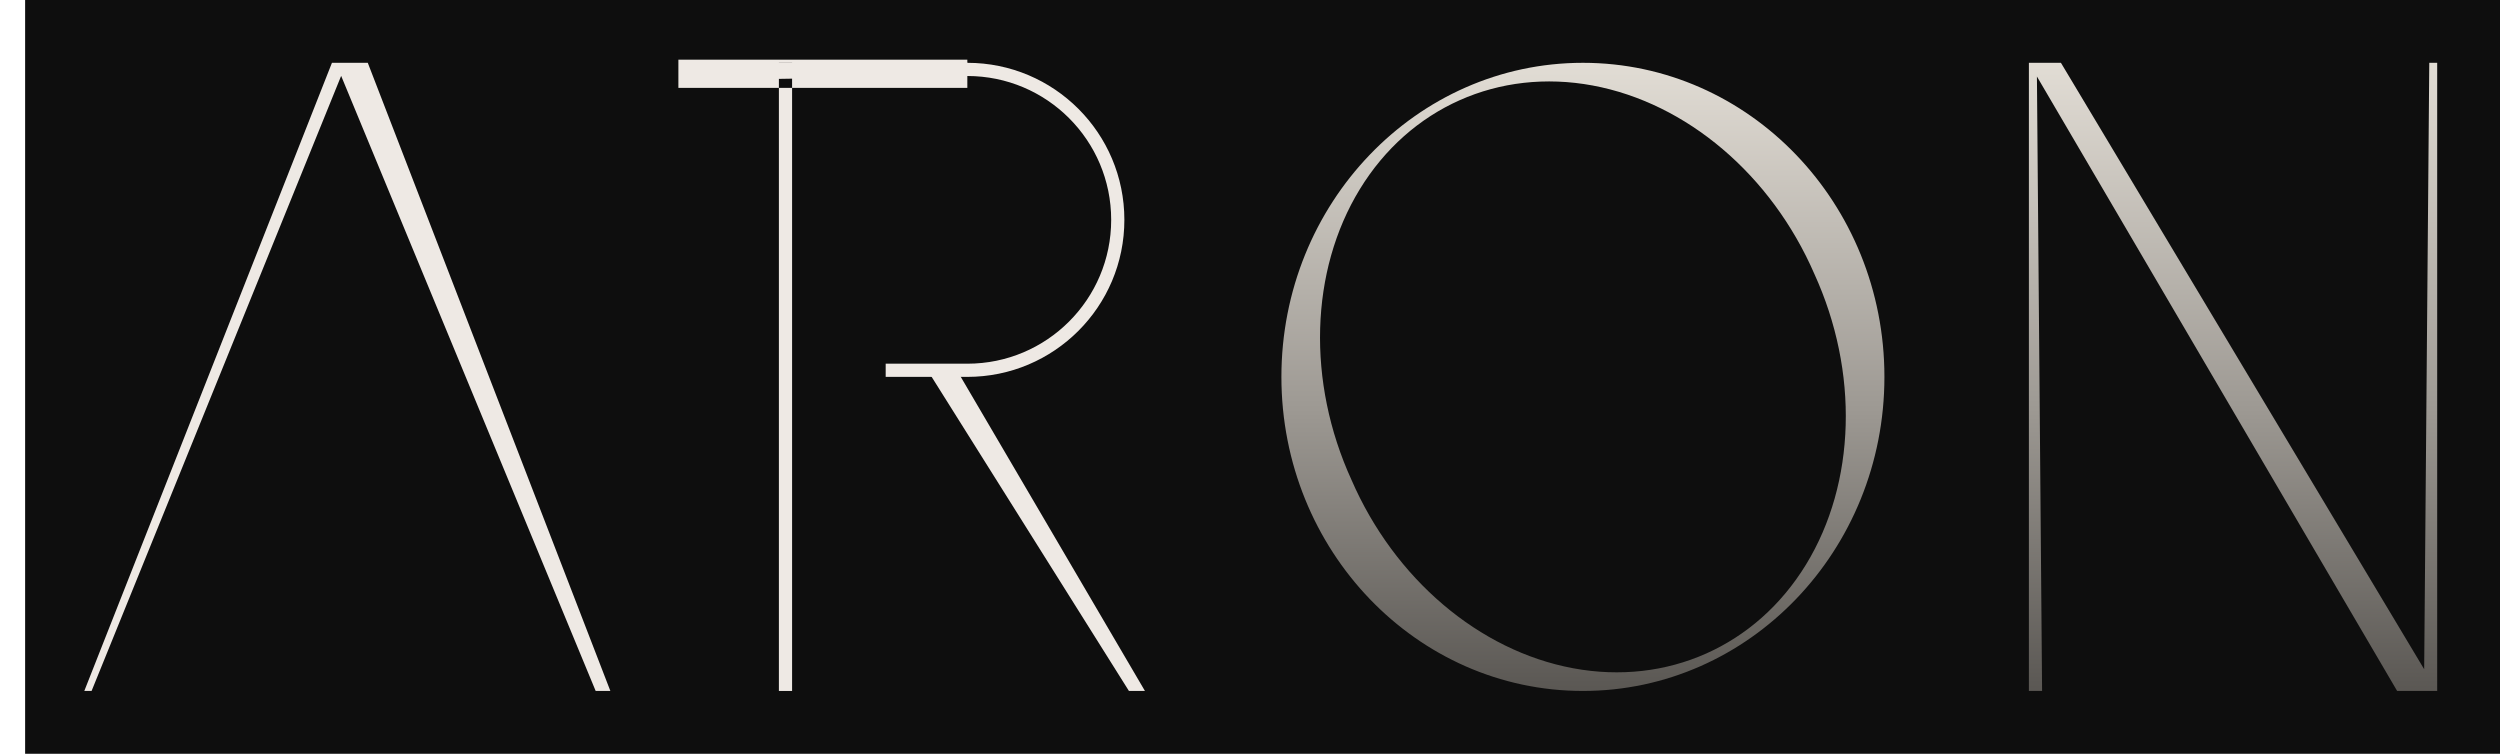
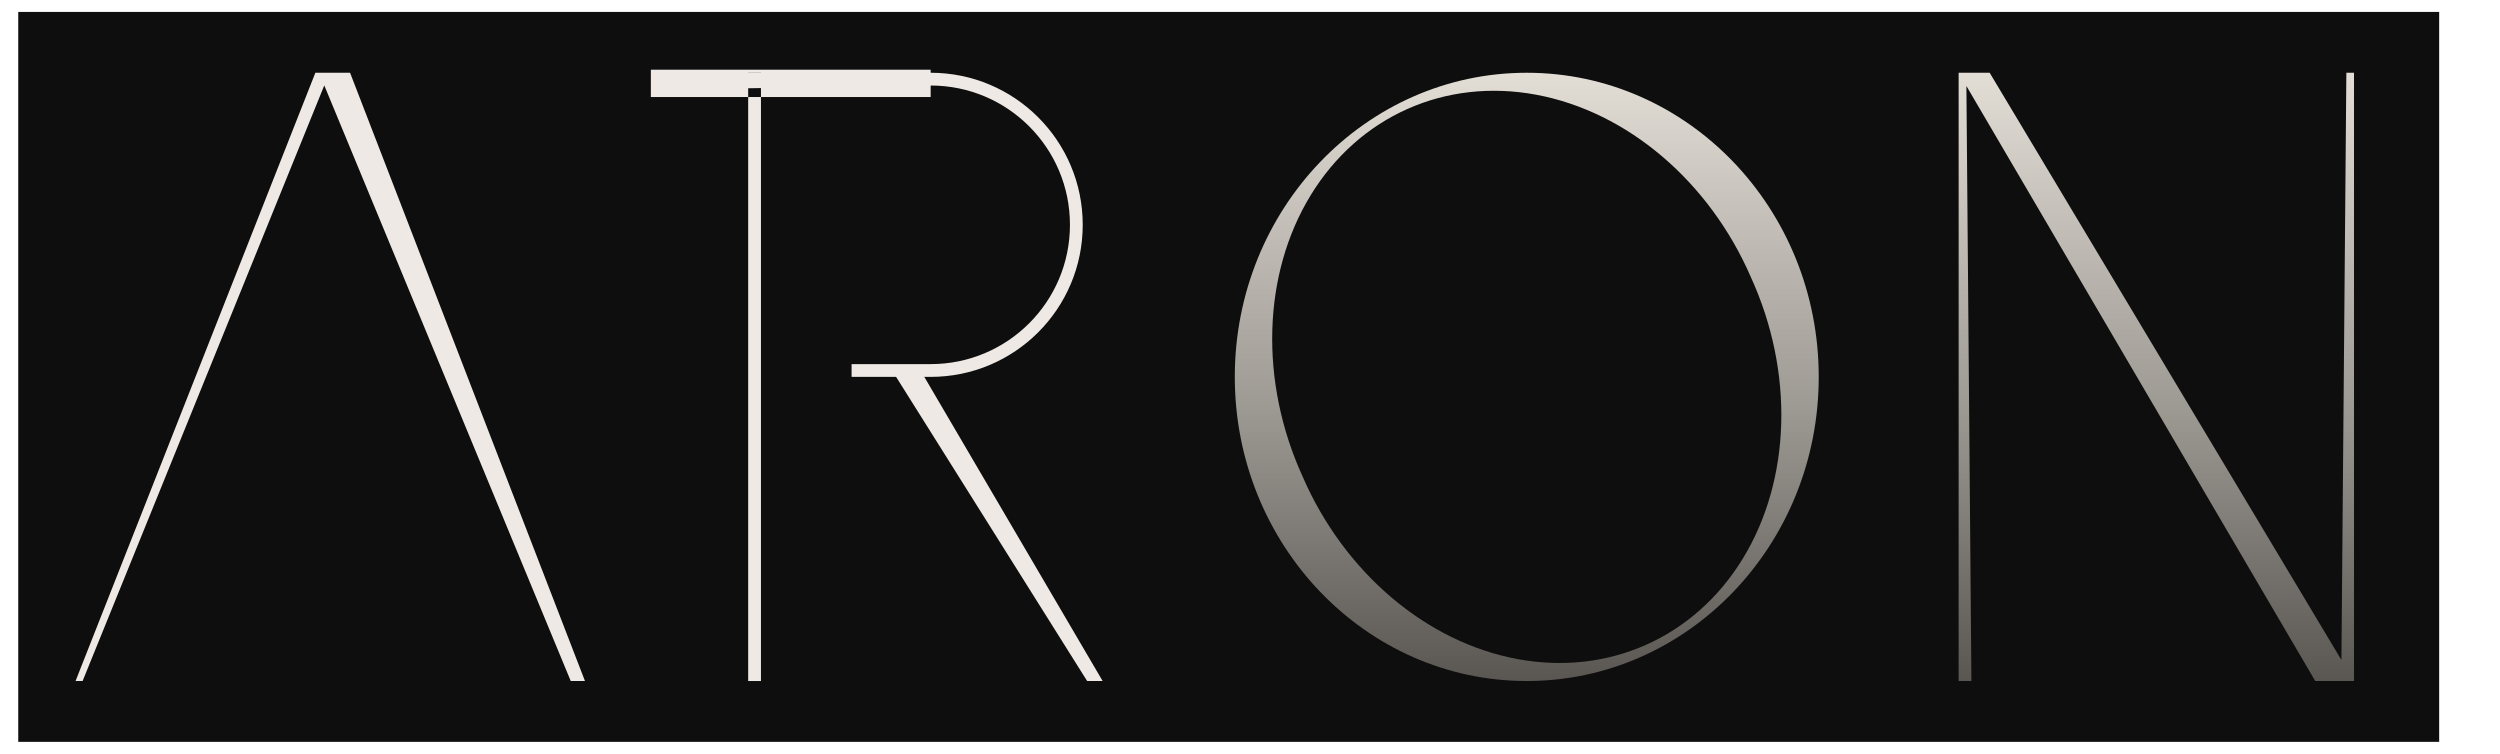
- <svg xmlns="http://www.w3.org/2000/svg" width="796" height="240" viewBox="-6 20 792 240">
+ <svg xmlns="http://www.w3.org/2000/svg" width="796" height="240" viewBox="-6 20 822 240">
  <rect x="0" y="20" width="796" height="240" fill="#0e0e0e" />
  <defs>
    <linearGradient id="gdesk-cantileverd" x1="0" y1="0" x2="0" y2="1">
      <stop offset="0" stop-color="#e2ddd5" />
      <stop offset=".55" stop-color="#9d9993" />
      <stop offset="1" stop-color="#5a5753" />
    </linearGradient>
  </defs>
  <path d="M97.69 40.00 L102.31 40.00 L21.16 240.00 L18.84 240.00 Z M98.90 40.00 L109.10 40.00 L186.34 240.00 L181.66 240.00 Z" fill="#EEE9E4" />
  <path d="M230 42.1 H300 A47.9 47.9 0 0 1 300 137.9 H274" fill="none" stroke="#EEE9E4" stroke-width="4.2" />
  <path d="M230.00 40.00 L300.00 40.00 L300.00 44.20 L230.00 45.25 Z" fill="#EEE9E4" />
  <path d="M208.00 39.00 L300.00 39.00 L300.00 47.98 L208.00 47.98 Z M240.00 40.00 L244.20 40.00 L244.20 240.00 L240.00 240.00 Z" fill="#EEE9E4" fill-rule="evenodd" />
  <path d="M0 0" fill="none" stroke="#EEE9E4" stroke-width="2.31" />
  <path d="M287.32 137.90 L296.68 137.90 L356.55 240.00 L351.45 240.00 Z" fill="#EEE9E4" />
-   <path d="M400 140 A96 100 0 1 0 592 140 A96 100 0 1 0 400 140 Z M422.32 172.81 A80.66 95.38 -24.0 1 1 569.68 107.19 A80.66 95.38 -24.0 1 1 422.32 172.81 Z" fill="url(#gdesk-cantileverd)" fill-rule="evenodd" />
-   <path d="M638.00 40.00 L640.52 40.00 L642.20 240.00 L638.00 240.00 Z M765.48 40.00 L768.00 40.00 L768.00 240.00 L763.80 240.00 Z M638.00 40.00 L648.20 40.00 L768.00 240.00 L755.25 240.00 Z" fill="url(#gdesk-cantileverd)" />
+   <g transform="translate(0,0)">
+     <path d="M400 140 A96 100 0 1 0 592 140 A96 100 0 1 0 400 140 Z M422.32 172.81 A80.66 95.38 -24.0 1 1 569.68 107.19 A80.66 95.38 -24.0 1 1 422.32 172.81 Z" fill="url(#gdesk-cantileverd)" fill-rule="evenodd" />
+     <path d="M638.00 40.00 L640.52 40.00 L642.20 240.00 L638.00 240.00 Z M765.48 40.00 L768.00 40.00 L768.00 240.00 L763.80 240.00 Z M638.00 40.00 L648.20 40.00 L768.00 240.00 L755.25 240.00 Z" fill="url(#gdesk-cantileverd)" />
+   </g>
</svg>
